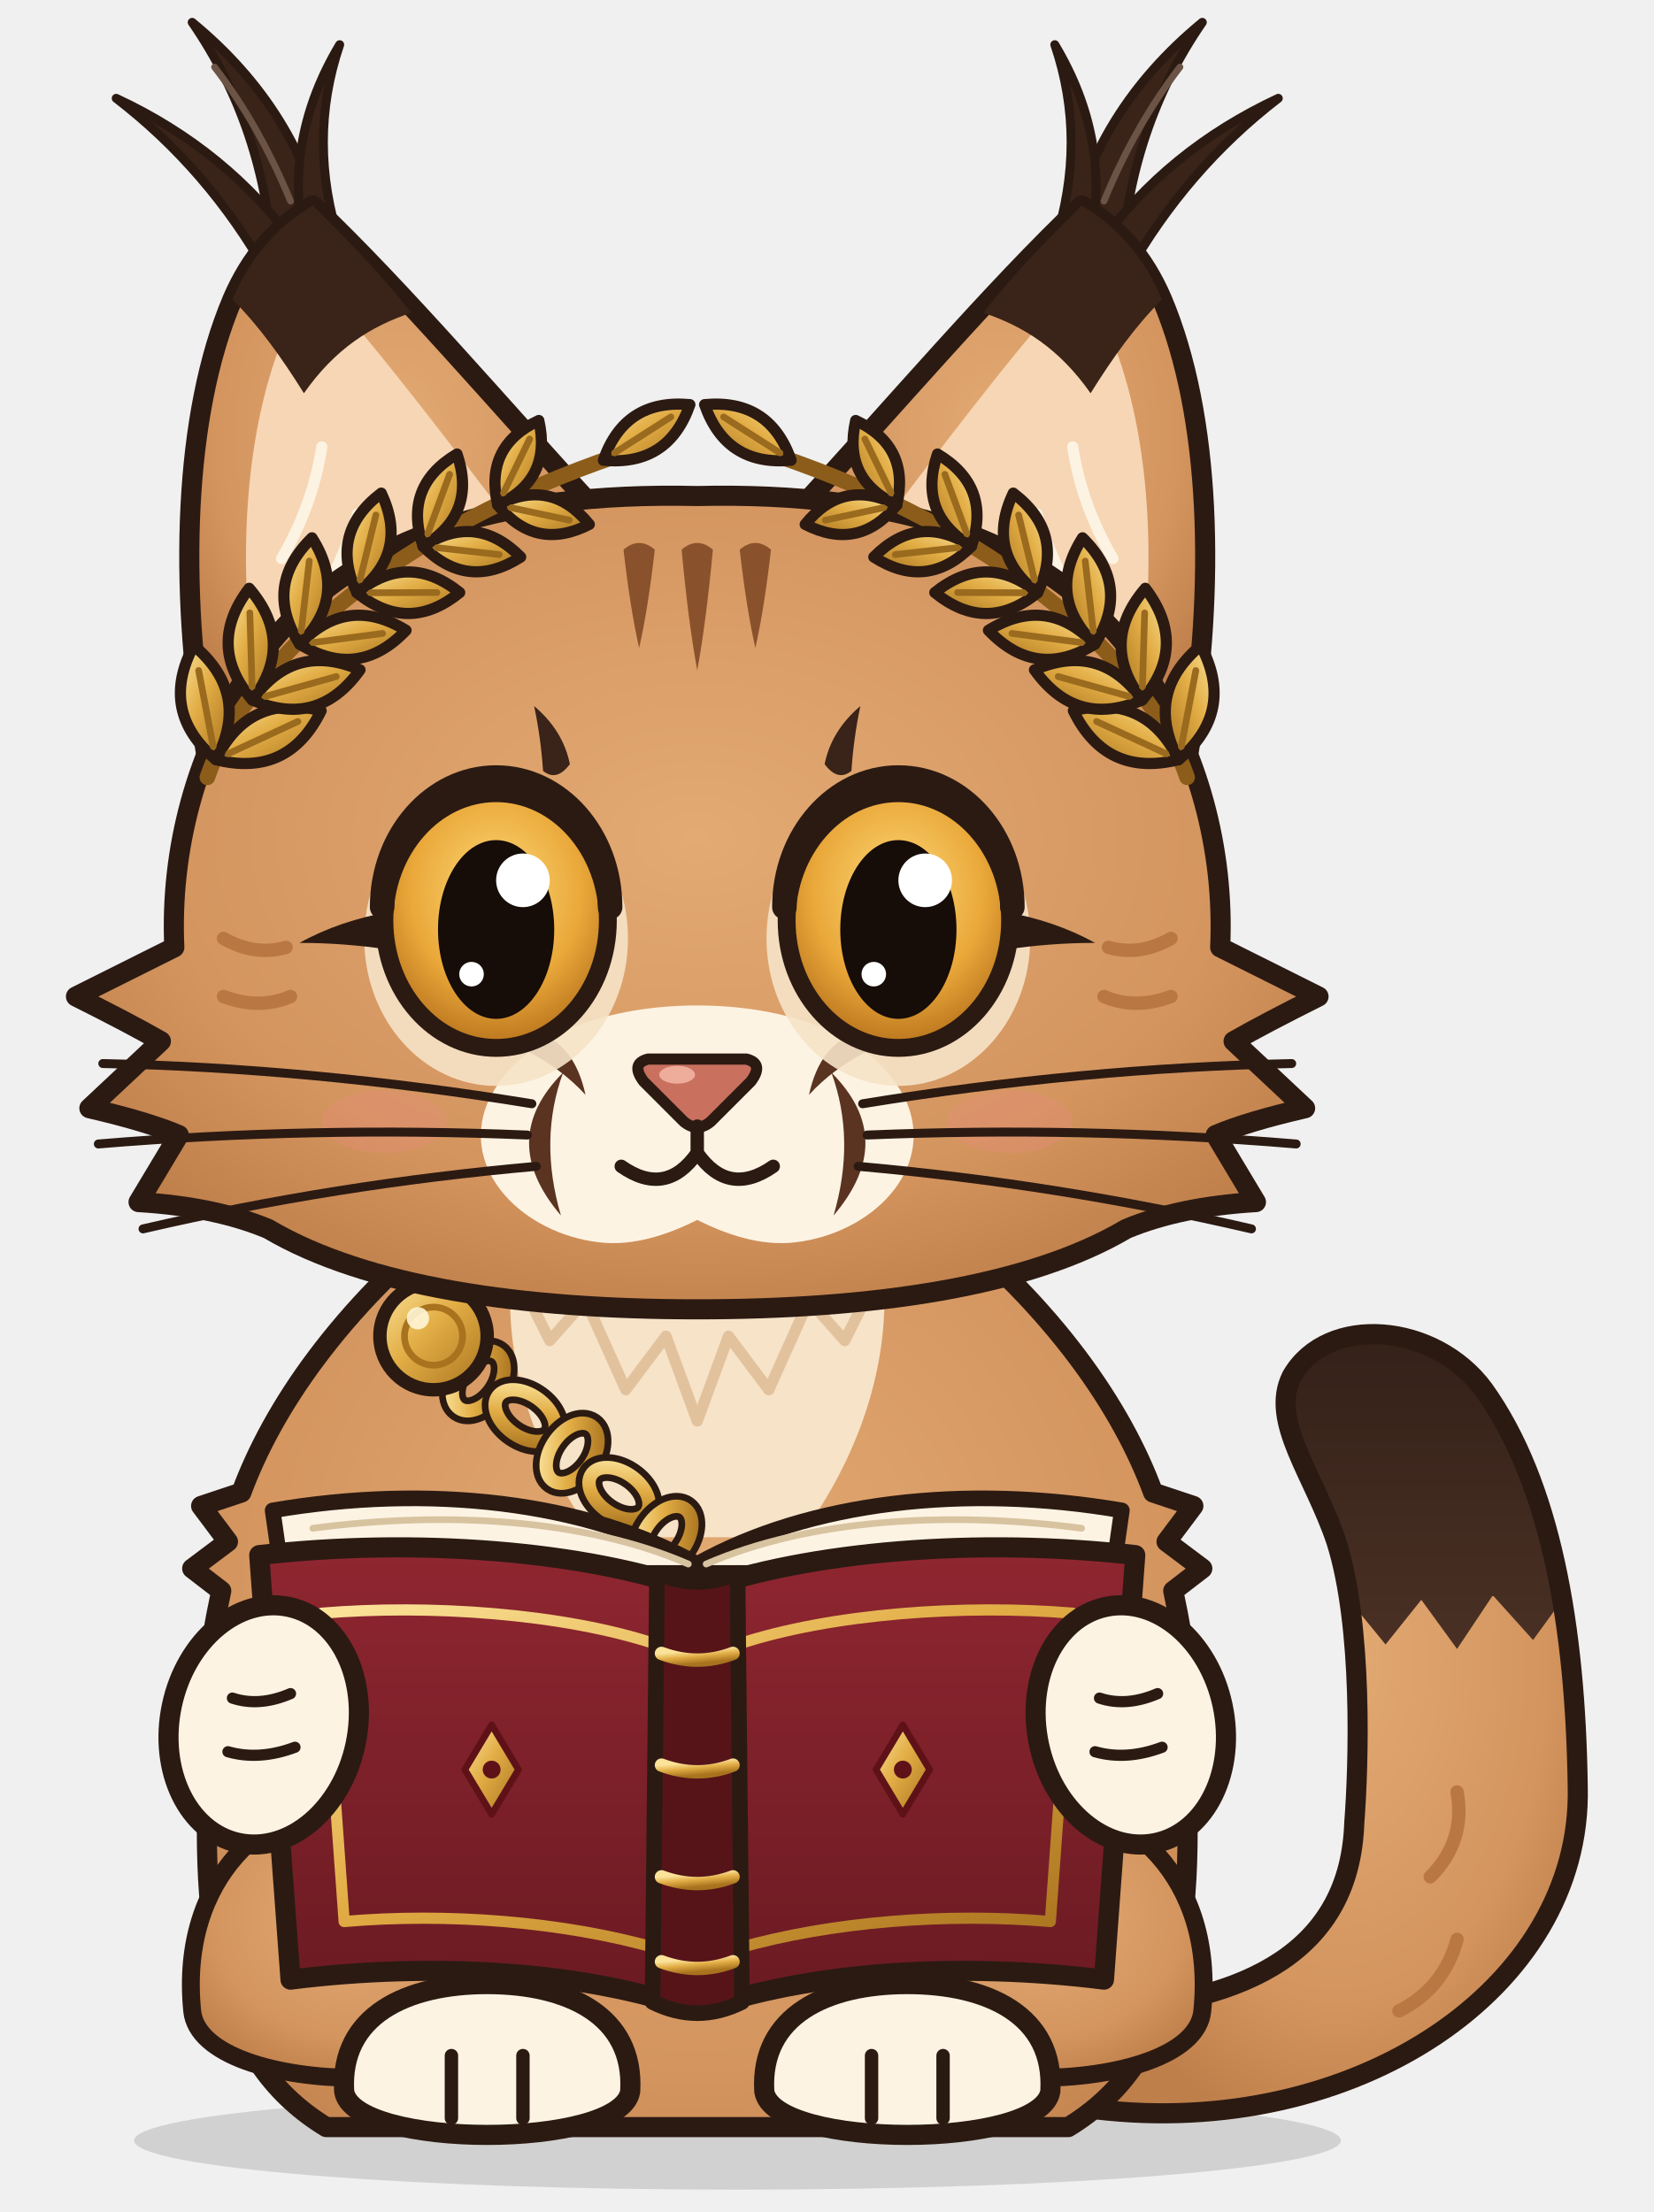
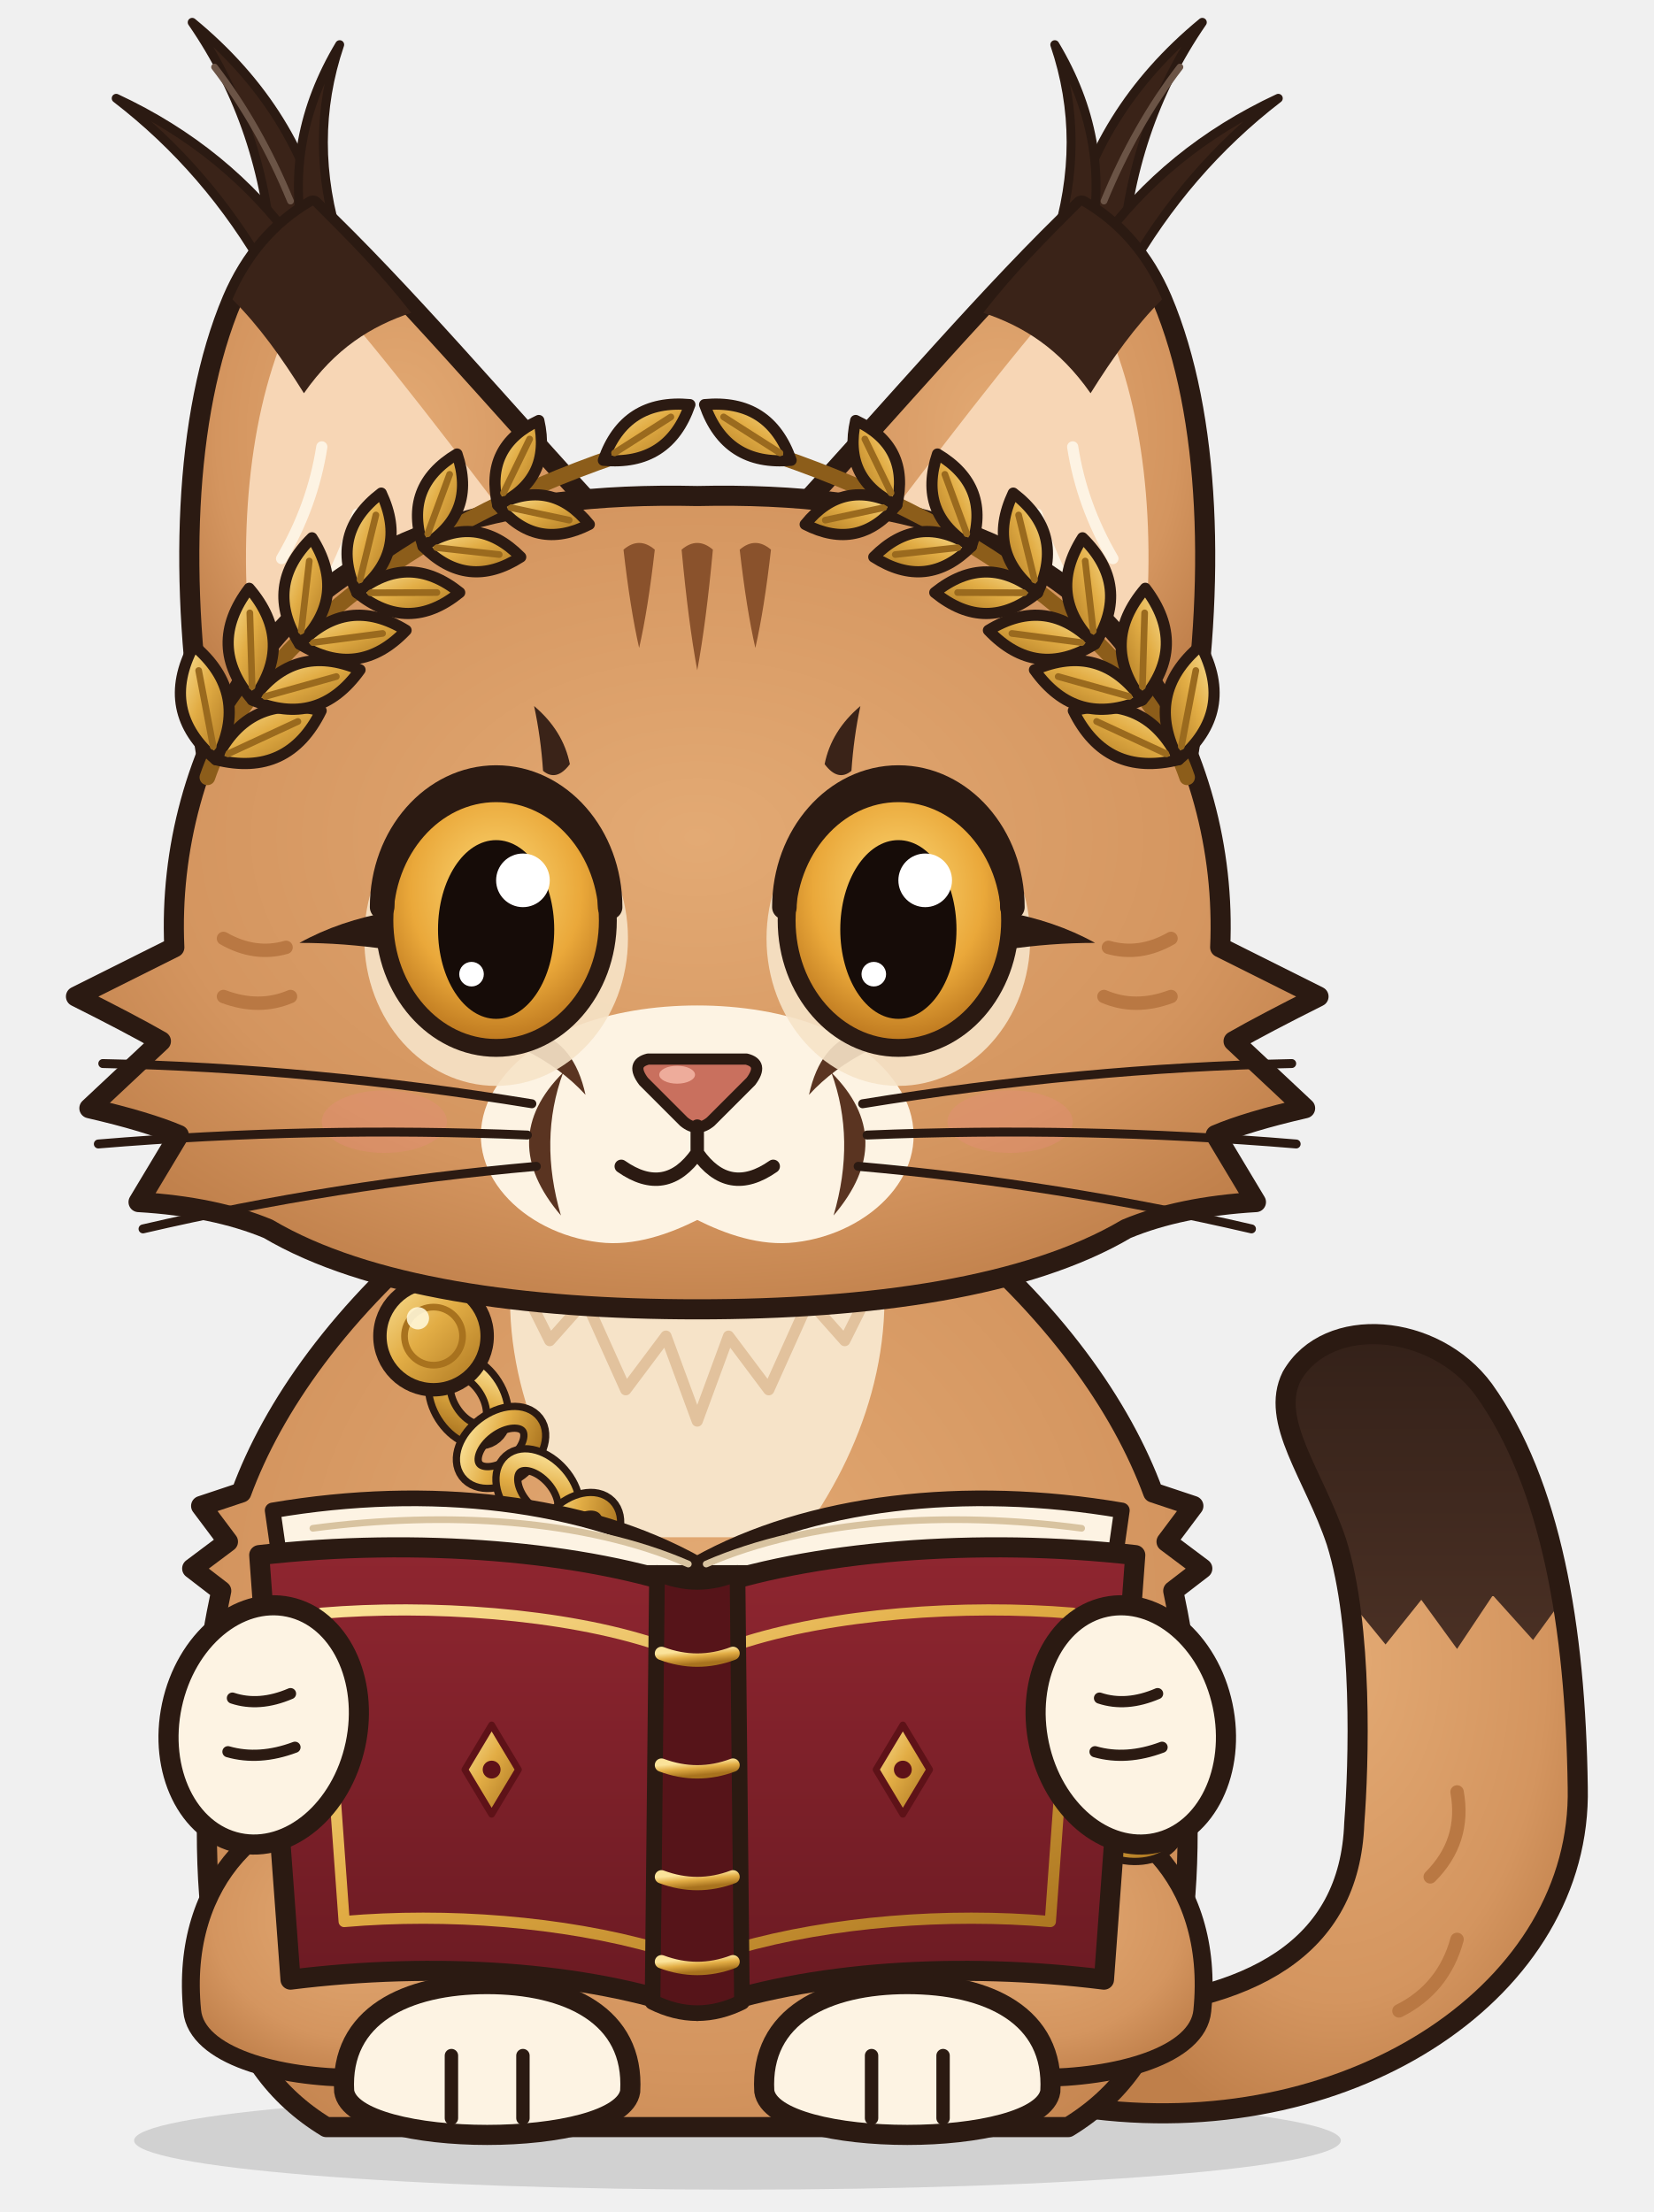
<svg xmlns="http://www.w3.org/2000/svg" stroke-linejoin="round" stroke-linecap="round" viewBox="200 0 740 990" width="740" height="990">
  <defs>
    <radialGradient cx="0.5" cy="0.42" r="0.62" id="vas4-fur">
      <stop offset="0" stop-color="#e3aa74" />
      <stop offset=".7" stop-color="#d4955f" />
      <stop offset="1" stop-color="#bf7f4a" />
    </radialGradient>
    <radialGradient gradientUnits="userSpaceOnUse" cx="512" cy="715" r="300" id="vas4-fur-body">
      <stop offset="0" stop-color="#e3aa74" />
      <stop offset=".7" stop-color="#d4955f" />
      <stop offset="1" stop-color="#c4844f" />
    </radialGradient>
    <radialGradient cx="0.36" cy="0.3" r="0.8" id="vas4-fur-wide">
      <stop offset="0" stop-color="#e3aa74" />
      <stop offset=".6" stop-color="#d4955f" />
      <stop offset="1" stop-color="#bf7f4a" />
    </radialGradient>
    <linearGradient x1="0" y1="0" x2="1" y2="1" id="vas4-gold">
      <stop offset="0" stop-color="#fbe39a" />
      <stop offset=".45" stop-color="#e2ad45" />
      <stop offset="1" stop-color="#a8721e" />
    </linearGradient>
    <radialGradient cx="0.5" cy="0.38" r="0.62" id="vas4-iris">
      <stop offset="0" stop-color="#fcd977" />
      <stop offset=".62" stop-color="#eaa83a" />
      <stop offset="1" stop-color="#b8731c" />
    </radialGradient>
    <linearGradient x1="0" y1="0" x2="0" y2="1" id="vas4-cover">
      <stop offset="0" stop-color="#8f2630" />
      <stop offset="1" stop-color="#6a1a22" />
    </linearGradient>
    <linearGradient x1="0" y1="0" x2="0" y2="1" id="vas4-tip">
      <stop offset="0" stop-color="#2e1d16" />
      <stop offset="1" stop-color="#4a3024" />
    </linearGradient>
    <linearGradient x1="0" y1="0" x2="0" y2="1" id="vas4-lid">
      <stop offset="0" stop-color="#e2a96f" />
      <stop offset="1" stop-color="#d39459" />
    </linearGradient>
    <linearGradient x1="0" y1="0" x2="1" y2="1" id="vas4-steel">
      <stop offset="0" stop-color="#f1f4f6" />
      <stop offset=".5" stop-color="#b3bcc4" />
      <stop offset="1" stop-color="#717c86" />
    </linearGradient>
    <linearGradient x1="0" y1="0" x2="0" y2="1" id="vas4-shield">
      <stop offset="0" stop-color="#c8333f" />
      <stop offset="1" stop-color="#8a1c26" />
    </linearGradient>
    <linearGradient x1="0" y1="0" x2="1" y2="1" id="vas4-cap">
      <stop offset="0" stop-color="#4f6fc2" />
      <stop offset="1" stop-color="#2c4387" />
    </linearGradient>
    <linearGradient x1="0" y1="0" x2="1" y2="1" id="vas4-mantle">
      <stop offset="0" stop-color="#8a4bb0" />
      <stop offset="1" stop-color="#4a1f66" />
    </linearGradient>
    <linearGradient x1="0" y1="0" x2="0" y2="1" id="vas4-sable">
      <stop offset="0" stop-color="#8a5c3c" />
      <stop offset="1" stop-color="#5a3824" />
    </linearGradient>
    <clipPath id="vas4-tail">
      <path d="M 690 944 C 806 958 908 890 906 800 C 905 728 894 664 864 622 C 842 592 794 588 778 616 C 768 636 788 660 798 690 C 810 728 808 790 806 816 C 804 872 760 896 690 900 Z" />
    </clipPath>
    <clipPath id="vas4-eye0">
      <ellipse rx="61" ry="68" cy="416" cx="422" />
    </clipPath>
    <clipPath id="vas4-eye1">
      <ellipse rx="61" ry="68" cy="416" cx="602" />
    </clipPath>
  </defs>
  <ellipse cx="530" cy="958" rx="270" ry="22" fill="#000" opacity="0.13" />
  <g>
    <g>
      <path d="M 690 944 C 806 958 908 890 906 800 C 905 728 894 664 864 622 C 842 592 794 588 778 616 C 768 636 788 660 798 690 C 810 728 808 790 806 816 C 804 872 760 896 690 900 Z" fill="url(#vas4-fur)" />
      <path d="M 740 560 L 940 560 L 940 716 L 918 732 L 902 712 L 886 734 L 868 714 L 852 738 L 836 716 L 820 736 L 802 714 L 780 728 L 740 728 Z" fill="url(#vas4-tip)" clip-path="url(#vas4-tail)" />
      <path d="M 840 840 Q 856 824 852 802 M 826 900 Q 846 890 852 868" fill="none" stroke-width="6" stroke="#b97843" />
      <path fill="none" stroke-width="9" d="M 690 944 C 806 958 908 890 906 800 C 905 728 894 664 864 622 C 842 592 794 588 778 616 C 768 636 788 660 798 690 C 810 728 808 790 806 816 C 804 872 760 896 690 900 Z" stroke="#2b1a12" />
    </g>
    <g>
      <g>
        <path d="M 404 544 C 352 586 322 630 308 668 L 290 674 L 302 690 L 286 702 L 299 712 C 293 740 291 760 294 780 C 288 870 300 924 346 952 L 678 952 C 724 924 736 870 730 780 C 733 760 731 740 725 712 L 738 702 L 722 690 L 734 674 L 716 668 C 702 630 672 586 620 544 Z" stroke-width="9" stroke="#2b1a12" fill="url(#vas4-fur-body)" />
        <path d="M 432 548 C 420 600 438 650 466 688 L 558 688 C 586 650 604 600 592 548 Z" fill="#f6e3c8" />
        <path d="M 424 556 L 446 600 L 462 582 L 480 622 L 498 598 L 512 636 L 526 598 L 544 622 L 562 582 L 578 600 L 600 556 Z" stroke="#e2c29d" stroke-width="5" fill="#f6e3c8" />
        <path stroke-width="8" stroke="#2b1a12" d="M 286 900 C 280 840 320 806 360 806 C 400 806 440 840 434 900 C 430 940 290 940 286 900 Z" fill="url(#vas4-fur)" />
        <path stroke-width="8" stroke="#2b1a12" d="M 590 900 C 584 840 624 806 664 806 C 704 806 744 840 738 900 C 734 940 594 940 590 900 Z" fill="url(#vas4-fur)" />
      </g>
      <g>
-         <ellipse rx="15" ry="9.5" fill="none" stroke-width="12" stroke="#2b1a12" cx="414" cy="618" transform="matrix(0.573576, -0.819152, 0.819152, 0.573576, -329.697, 602.659)" />
-         <ellipse rx="15" ry="9.5" fill="none" stroke-width="6" cx="414" cy="618" transform="matrix(0.573576, -0.819152, 0.819152, 0.573576, -329.697, 602.659)" stroke="url(#vas4-gold)" />
-         <ellipse rx="15" ry="9.5" fill="none" stroke-width="12" stroke="#2b1a12" cx="435" cy="633.6" transform="matrix(0.819152, 0.573576, -0.573576, 0.819152, 442.087, -134.92)" />
-         <ellipse rx="15" ry="9.5" fill="none" stroke-width="6" cx="435" cy="633.6" transform="matrix(0.819152, 0.573576, -0.573576, 0.819152, 442.087, -134.92)" stroke="url(#vas4-gold)" />
-         <ellipse rx="15" ry="9.5" fill="none" stroke-width="12" stroke="#2b1a12" cx="456" cy="650.4" transform="matrix(0.573576, -0.819152, 0.819152, 0.573576, -338.327, 650.879)" />
-         <ellipse rx="15" ry="9.5" fill="none" stroke-width="6" cx="456" cy="650.4" transform="matrix(0.573576, -0.819152, 0.819152, 0.573576, -338.327, 650.879)" stroke="url(#vas4-gold)" />
-         <ellipse rx="15" ry="9.5" fill="none" stroke-width="12" stroke="#2b1a12" cx="477" cy="668.4" transform="matrix(0.819152, 0.573576, -0.573576, 0.819152, 469.643, -152.717)" />
-         <ellipse rx="15" ry="9.5" fill="none" stroke-width="6" cx="477" cy="668.4" transform="matrix(0.819152, 0.573576, -0.573576, 0.819152, 469.643, -152.717)" stroke="url(#vas4-gold)" />
-         <ellipse rx="15" ry="9.5" fill="none" stroke-width="12" stroke="#2b1a12" cx="498" cy="687.6" transform="matrix(0.573576, -0.819152, 0.819152, 0.573576, -350.89, 701.147)" />
-         <ellipse rx="15" ry="9.5" fill="none" stroke-width="6" cx="498" cy="687.6" transform="matrix(0.573576, -0.819152, 0.819152, 0.573576, -350.89, 701.147)" stroke="url(#vas4-gold)" />
+         <ellipse rx="17" ry="11" fill="none" stroke-width="13" stroke="#2b1a12" cx="409.6" cy="626.7" transform="matrix(0.532876, 0.846193, -0.846193, 0.532876, 721.643, -53.8543)" />
+         <ellipse rx="17" ry="11" fill="none" stroke-width="6.5" cx="409.6" cy="626.7" transform="matrix(0.532876, 0.846193, -0.846193, 0.532876, 721.643, -53.8543)" stroke="url(#vas4-gold)" />
+         <ellipse rx="17" ry="11" fill="none" stroke-width="13" stroke="#2b1a12" cx="424.2" cy="647.8" transform="matrix(0.798636, -0.601815, 0.601815, 0.798636, -304.437, 385.734)" />
+         <ellipse rx="17" ry="11" fill="none" stroke-width="6.5" cx="424.2" cy="647.8" transform="matrix(0.798636, -0.601815, 0.601815, 0.798636, -304.437, 385.734)" stroke="url(#vas4-gold)" />
+         <ellipse rx="17" ry="11" fill="none" stroke-width="13" stroke="#2b1a12" cx="440.7" cy="668" transform="matrix(0.656059, 0.75471, -0.75471, 0.656059, 655.721, -102.848)" />
+         <ellipse rx="17" ry="11" fill="none" stroke-width="6.5" cx="440.7" cy="668" transform="matrix(0.656059, 0.75471, -0.75471, 0.656059, 655.721, -102.848)" stroke="url(#vas4-gold)" />
+         <ellipse rx="17" ry="11" fill="none" stroke-width="13" stroke="#2b1a12" cx="458.5" cy="687.1" transform="matrix(0.712026, -0.702153, 0.702153, 0.712026, -350.413, 519.804)" />
+         <ellipse rx="17" ry="11" fill="none" stroke-width="6.5" cx="458.5" cy="687.1" transform="matrix(0.712026, -0.702153, 0.702153, 0.712026, -350.413, 519.804)" stroke="url(#vas4-gold)" />
+         <ellipse rx="17" ry="11" fill="none" stroke-width="13" stroke="#2b1a12" cx="477.1" cy="705" transform="matrix(0.739631, 0.673013, -0.673013, 0.739631, 598.696, -137.534)" />
+         <ellipse rx="17" ry="11" fill="none" stroke-width="6.5" cx="477.1" cy="705" transform="matrix(0.739631, 0.673013, -0.673013, 0.739631, 598.696, -137.534)" stroke="url(#vas4-gold)" />
+         <ellipse rx="17" ry="11" fill="none" stroke-width="13" stroke="#2b1a12" cx="497.1" cy="722.2" transform="matrix(0.632029, -0.774944, 0.774944, 0.632029, -376.747, 650.973)" />
+         <ellipse rx="17" ry="11" fill="none" stroke-width="6.5" cx="497.1" cy="722.2" transform="matrix(0.632029, -0.774944, 0.774944, 0.632029, -376.747, 650.973)" stroke="url(#vas4-gold)" />
+         <ellipse rx="17" ry="11" fill="none" stroke-width="13" stroke="#2b1a12" cx="517.4" cy="737.9" transform="matrix(0.804894, 0.593419, -0.593419, 0.804894, 538.832, -163.066)" />
+         <ellipse rx="17" ry="11" fill="none" stroke-width="6.5" cx="517.4" cy="737.9" transform="matrix(0.804894, 0.593419, -0.593419, 0.804894, 538.832, -163.066)" stroke="url(#vas4-gold)" />
+         <ellipse rx="17" ry="11" fill="none" stroke-width="13" stroke="#2b1a12" cx="538.6" cy="752.7" transform="matrix(0.551937, -0.833886, 0.833886, 0.551937, -386.339, 786.388)" />
+         <ellipse rx="17" ry="11" fill="none" stroke-width="6.5" cx="538.6" cy="752.7" transform="matrix(0.551937, -0.833886, 0.833886, 0.551937, -386.339, 786.388)" stroke="url(#vas4-gold)" />
+         <ellipse rx="17" ry="11" fill="none" stroke-width="13" stroke="#2b1a12" cx="560.6" cy="766.3" transform="matrix(0.861629, 0.507538, -0.507538, 0.861629, 466.497, -178.492)" />
+         <ellipse rx="17" ry="11" fill="none" stroke-width="6.5" cx="560.6" cy="766.3" transform="matrix(0.861629, 0.507538, -0.507538, 0.861629, 466.497, -178.492)" stroke="url(#vas4-gold)" />
+         <ellipse rx="17" ry="11" fill="none" stroke-width="13" stroke="#2b1a12" cx="584.1" cy="779.3" transform="matrix(0.457098, -0.889416, 0.889416, 0.457098, -376.013, 942.592)" />
+         <ellipse rx="17" ry="11" fill="none" stroke-width="6.5" cx="584.1" cy="779.3" transform="matrix(0.457098, -0.889416, 0.889416, 0.457098, -376.013, 942.592)" stroke="url(#vas4-gold)" />
+         <ellipse rx="17" ry="11" fill="none" stroke-width="13" stroke="#2b1a12" cx="607.1" cy="790.2" transform="matrix(0.91496, 0.403545, -0.403545, 0.91496, 370.509, -177.793)" />
+         <ellipse rx="17" ry="11" fill="none" stroke-width="6.5" cx="607.1" cy="790.2" transform="matrix(0.91496, 0.403545, -0.403545, 0.91496, 370.509, -177.793)" stroke="url(#vas4-gold)" />
+         <ellipse rx="17" ry="11" fill="none" stroke-width="13" stroke="#2b1a12" cx="631.3" cy="799.9" transform="matrix(0.34202, -0.939693, 0.939693, 0.34202, -336.277, 1119.55)" />
+         <ellipse rx="17" ry="11" fill="none" stroke-width="6.5" cx="631.3" cy="799.9" transform="matrix(0.34202, -0.939693, 0.939693, 0.34202, -336.277, 1119.55)" stroke="url(#vas4-gold)" />
+         <ellipse rx="17" ry="11" fill="none" stroke-width="13" stroke="#2b1a12" cx="655.6" cy="807.8" transform="matrix(0.962218, 0.27228, -0.27228, 0.962218, 244.718, -147.987)" />
+         <ellipse rx="17" ry="11" fill="none" stroke-width="6.5" cx="655.6" cy="807.8" transform="matrix(0.962218, 0.27228, -0.27228, 0.962218, 244.718, -147.987)" stroke="url(#vas4-gold)" />
+         <ellipse rx="17" ry="11" fill="none" stroke-width="13" stroke="#2b1a12" cx="681.8" cy="813.9" transform="matrix(0.183951, -0.982935, 0.982935, 0.183951, -243.629, 1334.35)" />
+         <ellipse rx="17" ry="11" fill="none" stroke-width="6.5" cx="681.8" cy="813.9" transform="matrix(0.183951, -0.982935, 0.982935, 0.183951, -243.629, 1334.35)" stroke="url(#vas4-gold)" />
+         <ellipse rx="17" ry="11" fill="none" stroke-width="13" stroke="#2b1a12" cx="706.6" cy="817.2" transform="matrix(0.996345, 0.0854169, -0.0854169, 0.996345, 72.3851, -57.369)" />
+         <ellipse rx="17" ry="11" fill="none" stroke-width="6.5" cx="706.6" cy="817.2" transform="matrix(0.996345, 0.0854169, -0.0854169, 0.996345, 72.3851, -57.369)" stroke="url(#vas4-gold)" />
        <circle cx="394" cy="598" r="24" stroke-width="6" stroke="#2b1a12" fill="url(#vas4-gold)" />
        <circle cx="394" cy="598" r="13" fill="none" stroke="#a8721e" stroke-width="3" />
        <circle cx="387" cy="590" r="5" fill="#fff6d6" opacity="0.9" />
      </g>
      <g>
        <path d="M 512 700 C 462 672 392 664 322 676 L 326 704 L 698 704 L 702 676 C 632 664 562 672 512 700 Z" stroke-width="7" fill="#fdf3e3" stroke="#2b1a12" />
        <path d="M 340 684 C 400 676 462 680 508 700 M 684 684 C 624 676 562 680 516 700" fill="none" stroke="#d8c3a0" stroke-width="3" />
        <path d="M 512 712 C 462 694 386 688 316 696 L 330 886 C 394 878 462 882 512 900 Z" stroke-width="9" stroke="#2b1a12" fill="url(#vas4-cover)" />
        <path d="M 512 712 C 562 694 638 688 708 696 L 694 886 C 630 878 562 882 512 900 Z" stroke-width="9" stroke="#2b1a12" fill="url(#vas4-cover)" />
        <path d="M 494 736 C 452 722 392 718 344 722 L 354 860 C 400 856 452 860 494 872 Z M 530 736 C 572 722 632 718 680 722 L 670 860 C 624 856 572 860 530 872 Z" fill="none" stroke-width="5" stroke="url(#vas4-gold)" />
        <path stroke="#5e1218" stroke-width="3" d="M 420 772 L 432 792 L 420 812 L 408 792 Z" fill="url(#vas4-gold)" />
        <circle cy="792" r="4" fill="#5e1218" cx="420" />
        <path stroke="#5e1218" stroke-width="3" d="M 604 772 L 616 792 L 604 812 L 592 792 Z" fill="url(#vas4-gold)" />
        <circle cy="792" r="4" fill="#5e1218" cx="604" />
        <path d="M 494 704 Q 512 712 530 704 L 532 896 Q 512 906 492 896 Z" fill="#561419" stroke-width="7" stroke="#2b1a12" />
        <path fill="none" stroke-width="6" d="M 496 740 Q 512 746 528 740" stroke="url(#vas4-gold)" />
        <path fill="none" stroke-width="6" d="M 496 790 Q 512 796 528 790" stroke="url(#vas4-gold)" />
        <path fill="none" stroke-width="6" d="M 496 840 Q 512 846 528 840" stroke="url(#vas4-gold)" />
        <path fill="none" stroke-width="6" d="M 496 878 Q 512 884 528 878" stroke="url(#vas4-gold)" />
      </g>
      <g>
        <ellipse cy="772" rx="42" ry="54" stroke-width="9" fill="#fdf3e3" stroke="#2b1a12" cx="318" transform="matrix(0.978148, 0.207912, -0.207912, 0.978148, 167.457, -49.2459)" />
        <path fill="none" stroke-width="5" stroke="#2b1a12" d="M 304 760 Q 316 764 330 758 M 302 784 Q 316 788 332 782" />
        <ellipse cy="772" rx="42" ry="54" stroke-width="9" fill="#fdf3e3" stroke="#2b1a12" cx="706" transform="matrix(0.978148, -0.207912, 0.207912, 0.978148, -145.08, 163.656)" />
        <path fill="none" stroke-width="5" stroke="#2b1a12" d="M 692 760 Q 704 764 718 758 M 690 784 Q 704 788 720 782" />
      </g>
      <g>
        <g>
          <g>
            <path d="M 345.8 106.5 Q 334.1 49.6 286 10 Q 318.4 57 322.2 117.5 Z" stroke-width="4" fill="#3a2318" stroke="#2b1a12" />
            <path d="M 332.3 109.5 Q 301.6 67.1 252 44 Q 293.2 75.7 319.7 122.5 Z" stroke-width="4" fill="#3a2318" stroke="#2b1a12" />
            <path d="M 352 108.7 Q 337.4 63 352 20 Q 326.8 62.1 336 107.3 Z" stroke-width="4" fill="#3a2318" stroke="#2b1a12" />
            <path d="M 330 90 Q 316 56 296 30" fill="none" stroke="#6b5446" stroke-width="3" />
            <path d="M 292 336 C 280 262 282 186 304 134 Q 316 106 340 92 C 380 130 424 182 470 232 Z" stroke-width="9" stroke="#2b1a12" fill="url(#vas4-fur)" />
            <path d="M 314 304 C 306 248 310 190 328 148 Q 334 134 344 128 C 374 162 404 202 436 244 Z" fill="#f7d6b5" />
            <path d="M 304 134 Q 316 106 340 92 C 356 108 370 122 384 140 C 366 146 350 156 336 176 C 326 160 316 146 304 134 Z" fill="#3a2318" />
            <path d="M 330 288 Q 350 262 360 230 M 352 298 Q 376 270 392 244 M 326 250 Q 340 226 344 200" fill="none" stroke-width="5" stroke="#fdf3e3" />
          </g>
        </g>
        <g transform="matrix(-1, 0, 0, 1, 1024, 0)">
          <g>
            <g>
              <path d="M 345.8 106.5 Q 334.1 49.6 286 10 Q 318.4 57 322.2 117.5 Z" stroke-width="4" fill="#3a2318" stroke="#2b1a12" />
              <path d="M 332.3 109.5 Q 301.6 67.1 252 44 Q 293.2 75.7 319.7 122.5 Z" stroke-width="4" fill="#3a2318" stroke="#2b1a12" />
              <path d="M 352 108.7 Q 337.4 63 352 20 Q 326.8 62.1 336 107.3 Z" stroke-width="4" fill="#3a2318" stroke="#2b1a12" />
              <path d="M 330 90 Q 316 56 296 30" fill="none" stroke="#6b5446" stroke-width="3" />
              <path d="M 292 336 C 280 262 282 186 304 134 Q 316 106 340 92 C 380 130 424 182 470 232 Z" stroke-width="9" stroke="#2b1a12" fill="url(#vas4-fur)" />
              <path d="M 314 304 C 306 248 310 190 328 148 Q 334 134 344 128 C 374 162 404 202 436 244 Z" fill="#f7d6b5" />
              <path d="M 304 134 Q 316 106 340 92 C 356 108 370 122 384 140 C 366 146 350 156 336 176 C 326 160 316 146 304 134 Z" fill="#3a2318" />
              <path d="M 330 288 Q 350 262 360 230 M 352 298 Q 376 270 392 244 M 326 250 Q 340 226 344 200" fill="none" stroke-width="5" stroke="#fdf3e3" />
            </g>
          </g>
        </g>
        <path d="M 512 222 C 600 220 672 240 712 300 C 736 336 748 380 746 424 L 790 446 Q 766 458 752 466 L 784 496 Q 758 502 744 508 L 762 538 Q 728 540 704 550 C 660 576 590 586 512 586 C 434 586 364 576 320 550 Q 296 540 262 538 L 280 508 Q 266 502 240 496 L 272 466 Q 258 458 234 446 L 278 424 C 276 380 288 336 312 300 C 352 240 424 220 512 222 Z" stroke-width="9" stroke="#2b1a12" fill="url(#vas4-fur)" />
        <path fill="none" stroke="#8c5d1a" stroke-width="7" d="M 292.8 347.9 C 312 292 382 236 476 204" />
        <path stroke-width="5" stroke="#2b1a12" d="M 296.6 340 Q 329 348.1 343.7 318.1 Q 311.3 310 296.6 340 Z" fill="url(#vas4-gold)" />
        <path stroke="#9a6a1e" stroke-width="3" d="M 302 337.4 L 333.3 322.9" />
        <path stroke-width="5" stroke="#2b1a12" d="M 296.6 340 Q 312.3 310.5 286.7 288.9 Q 271 318.4 296.6 340 Z" fill="url(#vas4-gold)" />
        <path stroke="#9a6a1e" stroke-width="3" d="M 295.4 334.1 L 288.9 300.1" />
        <path stroke-width="5" stroke="#2b1a12" d="M 312.9 313.3 Q 342.4 326 361.1 299.8 Q 331.6 287.1 312.9 313.3 Z" fill="url(#vas4-gold)" />
        <path stroke="#9a6a1e" stroke-width="3" d="M 318.7 311.7 L 350.5 302.8" />
        <path stroke-width="5" stroke="#2b1a12" d="M 312.9 313.3 Q 332.4 287.7 311.5 263.3 Q 292 288.9 312.9 313.3 Z" fill="url(#vas4-gold)" />
        <path stroke="#9a6a1e" stroke-width="3" d="M 312.8 307.3 L 311.8 274.3" />
        <path stroke-width="5" stroke="#2b1a12" d="M 334.1 288.3 Q 360.4 304.5 381.7 282.1 Q 355.4 266 334.1 288.3 Z" fill="url(#vas4-gold)" />
        <path stroke="#9a6a1e" stroke-width="3" d="M 340 287.6 L 371.2 283.5" />
        <path stroke-width="5" stroke="#2b1a12" d="M 334.1 288.3 Q 356.1 266.7 339.6 240.7 Q 317.6 262.3 334.1 288.3 Z" fill="url(#vas4-gold)" />
        <path stroke="#9a6a1e" stroke-width="3" d="M 334.8 282.4 L 338.4 251.1" />
        <path stroke-width="5" stroke="#2b1a12" d="M 359.7 265.3 Q 382.7 283.9 405.7 265.2 Q 382.6 246.7 359.7 265.3 Z" fill="url(#vas4-gold)" />
        <path stroke="#9a6a1e" stroke-width="3" d="M 365.7 265.3 L 395.5 265.2" />
        <path stroke-width="5" stroke="#2b1a12" d="M 359.7 265.3 Q 383.2 247.4 370.6 220.7 Q 347.1 238.6 359.7 265.3 Z" fill="url(#vas4-gold)" />
        <path stroke="#9a6a1e" stroke-width="3" d="M 361.1 259.5 L 368.2 230.5" />
        <path stroke-width="5" stroke="#2b1a12" d="M 389.3 244.5 Q 409.2 264.6 433 249.3 Q 413.1 229.2 389.3 244.5 Z" fill="url(#vas4-gold)" />
        <path stroke="#9a6a1e" stroke-width="3" d="M 395.3 245.1 L 423.4 248.2" />
        <path stroke-width="5" stroke="#2b1a12" d="M 389.3 244.5 Q 413.6 230 404.5 203.2 Q 380.2 217.7 389.3 244.5 Z" fill="url(#vas4-gold)" />
        <path stroke="#9a6a1e" stroke-width="3" d="M 391.4 238.9 L 401.2 212.3" />
        <path stroke-width="5" stroke="#2b1a12" d="M 422.7 226 Q 439.7 247 463.7 234.7 Q 446.7 213.7 422.7 226 Z" fill="url(#vas4-gold)" />
        <path stroke="#9a6a1e" stroke-width="3" d="M 428.5 227.2 L 454.7 232.8" />
        <path stroke-width="5" stroke="#2b1a12" d="M 422.7 226 Q 447.1 214.6 441.1 188.2 Q 416.6 199.7 422.7 226 Z" fill="url(#vas4-gold)" />
        <path stroke="#9a6a1e" stroke-width="3" d="M 425.3 220.6 L 437 196.5" />
        <path stroke-width="5" stroke="#2b1a12" d="M 470 206 Q 499.1 208.7 508.7 181.1 Q 479.6 178.4 470 206 Z" fill="url(#vas4-gold)" />
        <path stroke="#9a6a1e" stroke-width="3" d="M 475 202.7 L 500.2 186.6" />
        <g transform="matrix(-1, 0, 0, 1, 1024, 0)">
          <path fill="none" stroke="#8c5d1a" stroke-width="7" d="M 292.8 347.9 C 312 292 382 236 476 204" />
          <path stroke-width="5" stroke="#2b1a12" d="M 296.6 340 Q 329 348.1 343.7 318.1 Q 311.3 310 296.6 340 Z" fill="url(#vas4-gold)" />
          <path stroke="#9a6a1e" stroke-width="3" d="M 302 337.4 L 333.3 322.9" />
          <path stroke-width="5" stroke="#2b1a12" d="M 296.6 340 Q 312.3 310.5 286.7 288.9 Q 271 318.4 296.6 340 Z" fill="url(#vas4-gold)" />
          <path stroke="#9a6a1e" stroke-width="3" d="M 295.4 334.1 L 288.9 300.1" />
          <path stroke-width="5" stroke="#2b1a12" d="M 312.9 313.3 Q 342.4 326 361.1 299.8 Q 331.6 287.1 312.9 313.3 Z" fill="url(#vas4-gold)" />
          <path stroke="#9a6a1e" stroke-width="3" d="M 318.7 311.7 L 350.5 302.8" />
          <path stroke-width="5" stroke="#2b1a12" d="M 312.9 313.3 Q 332.4 287.7 311.5 263.3 Q 292 288.9 312.9 313.3 Z" fill="url(#vas4-gold)" />
          <path stroke="#9a6a1e" stroke-width="3" d="M 312.8 307.3 L 311.8 274.3" />
          <path stroke-width="5" stroke="#2b1a12" d="M 334.1 288.3 Q 360.4 304.5 381.7 282.1 Q 355.4 266 334.1 288.3 Z" fill="url(#vas4-gold)" />
          <path stroke="#9a6a1e" stroke-width="3" d="M 340 287.6 L 371.2 283.5" />
          <path stroke-width="5" stroke="#2b1a12" d="M 334.1 288.3 Q 356.1 266.7 339.6 240.7 Q 317.6 262.3 334.1 288.3 Z" fill="url(#vas4-gold)" />
          <path stroke="#9a6a1e" stroke-width="3" d="M 334.8 282.4 L 338.4 251.1" />
          <path stroke-width="5" stroke="#2b1a12" d="M 359.7 265.3 Q 382.7 283.9 405.7 265.2 Q 382.6 246.7 359.7 265.3 Z" fill="url(#vas4-gold)" />
          <path stroke="#9a6a1e" stroke-width="3" d="M 365.7 265.3 L 395.5 265.2" />
          <path stroke-width="5" stroke="#2b1a12" d="M 359.7 265.3 Q 383.2 247.4 370.6 220.7 Q 347.1 238.6 359.7 265.3 Z" fill="url(#vas4-gold)" />
          <path stroke="#9a6a1e" stroke-width="3" d="M 361.1 259.5 L 368.2 230.5" />
          <path stroke-width="5" stroke="#2b1a12" d="M 389.3 244.5 Q 409.2 264.6 433 249.3 Q 413.1 229.2 389.3 244.5 Z" fill="url(#vas4-gold)" />
          <path stroke="#9a6a1e" stroke-width="3" d="M 395.3 245.1 L 423.4 248.2" />
          <path stroke-width="5" stroke="#2b1a12" d="M 389.3 244.5 Q 413.6 230 404.5 203.2 Q 380.2 217.7 389.3 244.5 Z" fill="url(#vas4-gold)" />
          <path stroke="#9a6a1e" stroke-width="3" d="M 391.4 238.9 L 401.2 212.3" />
          <path stroke-width="5" stroke="#2b1a12" d="M 422.7 226 Q 439.7 247 463.7 234.7 Q 446.7 213.7 422.7 226 Z" fill="url(#vas4-gold)" />
          <path stroke="#9a6a1e" stroke-width="3" d="M 428.5 227.2 L 454.7 232.8" />
          <path stroke-width="5" stroke="#2b1a12" d="M 422.7 226 Q 447.1 214.6 441.1 188.2 Q 416.6 199.7 422.7 226 Z" fill="url(#vas4-gold)" />
          <path stroke="#9a6a1e" stroke-width="3" d="M 425.3 220.6 L 437 196.5" />
          <path stroke-width="5" stroke="#2b1a12" d="M 470 206 Q 499.1 208.7 508.7 181.1 Q 479.6 178.4 470 206 Z" fill="url(#vas4-gold)" />
          <path stroke="#9a6a1e" stroke-width="3" d="M 475 202.7 L 500.2 186.6" />
        </g>
        <path d="M 512 450 C 550 450 592 462 606 494 C 618 524 590 552 556 556 C 540 558 524 552 512 546 C 500 552 484 558 468 556 C 434 552 406 524 418 494 C 432 462 474 450 512 450 Z" fill="#fdf3e3" />
        <path d="M 300 420 Q 314 428 328 424 M 300 446 Q 316 452 330 446" fill="none" stroke-width="6" stroke="#b97843" />
        <path d="M 440 462 Q 457 467 462 490 Q 451 478 435 470 Z" fill="#5a3421" />
        <path d="M 452 480 Q 422 510 451 544 Q 441 510 452 480 Z" fill="#5a3421" />
        <g transform="matrix(-1, 0, 0, 1, 1024, 0)">
          <path d="M 300 420 Q 314 428 328 424 M 300 446 Q 316 452 330 446" fill="none" stroke-width="6" stroke="#b97843" />
          <path d="M 440 462 Q 457 467 462 490 Q 451 478 435 470 Z" fill="#5a3421" />
          <path d="M 452 480 Q 422 510 451 544 Q 441 510 452 480 Z" fill="#5a3421" />
        </g>
        <path fill="#8a522c" d="M 479 246 Q 486 240 493 246 Q 490 272.4 486 290 Q 482 272.4 479 246 Z" />
        <path fill="#8a522c" d="M 505 246 Q 512 240 519 246 Q 516 278.4 512 300 Q 508 278.4 505 246 Z" />
        <path fill="#8a522c" d="M 531 246 Q 538 240 545 246 Q 542 272.4 538 290 Q 534 272.4 531 246 Z" />
        <g transform="translate(448 352) matrix(1, 0, 0, 1, 0, -8) translate(-448 -352)">
          <path d="M 443 353 Q 442 338 439 324 Q 452 335 455 350 Q 449 358 443 353 Z" fill="#3a2318" />
        </g>
        <g transform="matrix(-1, 0, 0, 1, 1024, 0)">
          <g transform="translate(448 352) matrix(1, 0, 0, 1, 0, -8) translate(-448 -352)">
            <path d="M 443 353 Q 442 338 439 324 Q 452 335 455 350 Q 449 358 443 353 Z" fill="#3a2318" />
          </g>
        </g>
        <g>
          <ellipse rx="59" ry="66" cy="420" fill="#f6e3c8" cx="422" opacity="0.9" />
          <ellipse rx="50" ry="57" cy="412" cx="422" fill="url(#vas4-iris)" />
          <g>
            <ellipse fill="#160c08" cy="416" cx="422" rx="26" ry="40" />
            <circle r="12" fill="#fff" cy="394" cx="434" />
            <circle r="5.5" fill="#fff" cy="436" cx="411" />
          </g>
          <ellipse rx="50" ry="57" fill="none" stroke-width="8" cy="412" stroke="#2b1a12" cx="422" />
          <path fill="none" stroke-width="11" stroke="#2b1a12" d="M 371 406 A 51 58 0 0 1 473 406" />
        </g>
        <path fill="none" stroke-width="10" stroke="#2b1a12" d="M 378 420 Q 422 454 466 420" opacity="0" />
        <path fill="#2b1a12" d="M 375 408 Q 352 412 334 422 Q 354 422 374 425 Z" />
        <g>
          <ellipse rx="59" ry="66" cy="420" fill="#f6e3c8" cx="602" opacity="0.9" />
          <ellipse rx="50" ry="57" cy="412" cx="602" fill="url(#vas4-iris)" />
          <g>
            <ellipse fill="#160c08" cy="416" cx="602" rx="26" ry="40" />
            <circle r="12" fill="#fff" cy="394" cx="614" />
            <circle r="5.5" fill="#fff" cy="436" cx="591" />
          </g>
          <ellipse rx="50" ry="57" fill="none" stroke-width="8" cy="412" stroke="#2b1a12" cx="602" />
          <path fill="none" stroke-width="11" stroke="#2b1a12" d="M 551 406 A 51 58 0 0 1 653 406" />
        </g>
        <path fill="none" stroke-width="10" stroke="#2b1a12" d="M 558 420 Q 602 454 646 420" opacity="0" />
        <path fill="#2b1a12" d="M 649 408 Q 672 412 690 422 Q 670 422 650 425 Z" />
        <ellipse cy="502" rx="28" ry="14" fill="#e98a7d" cx="372" opacity="0.32" />
        <ellipse cy="502" rx="28" ry="14" fill="#e98a7d" cx="652" opacity="0.32" />
        <path d="M 490 474 L 534 474 Q 542 476 536 484 L 518 502 Q 512 507 506 502 L 488 484 Q 482 476 490 474 Z" fill="#c9705e" stroke-width="5" stroke="#2b1a12" />
        <ellipse cx="503" cy="481" rx="8" ry="4" fill="#f2b3a2" opacity="0.9" />
        <g>
          <path d="M 512 504 L 512 516 M 512 516 Q 498 536 478 522 M 512 516 Q 526 536 546 522" fill="none" stroke-width="6" stroke="#2b1a12" />
        </g>
        <g>
          <path d="M 438 494 Q 340 478 246 476 M 436 508 Q 340 504 244 512 M 440 522 Q 350 530 264 550" fill="none" stroke-width="4" stroke="#2b1a12" />
          <g transform="matrix(-1, 0, 0, 1, 1024, 0)">
            <path d="M 438 494 Q 340 478 246 476 M 436 508 Q 340 504 244 512 M 440 522 Q 350 530 264 550" fill="none" stroke-width="4" stroke="#2b1a12" />
          </g>
        </g>
      </g>
    </g>
    <g>
      <path stroke-width="9" fill="#fdf3e3" stroke="#2b1a12" d="M 354 936 C 352 902 382 888 418 888 C 454 888 484 902 482 936 C 478 962 358 962 354 936 Z" />
      <path stroke-width="6" stroke="#2b1a12" d="M 402 920 L 402 948 M 434 920 L 434 948" />
      <path stroke-width="9" fill="#fdf3e3" stroke="#2b1a12" d="M 542 936 C 540 902 570 888 606 888 C 642 888 672 902 670 936 C 666 962 546 962 542 936 Z" />
      <path stroke-width="6" stroke="#2b1a12" d="M 590 920 L 590 948 M 622 920 L 622 948" />
    </g>
  </g>
</svg>
